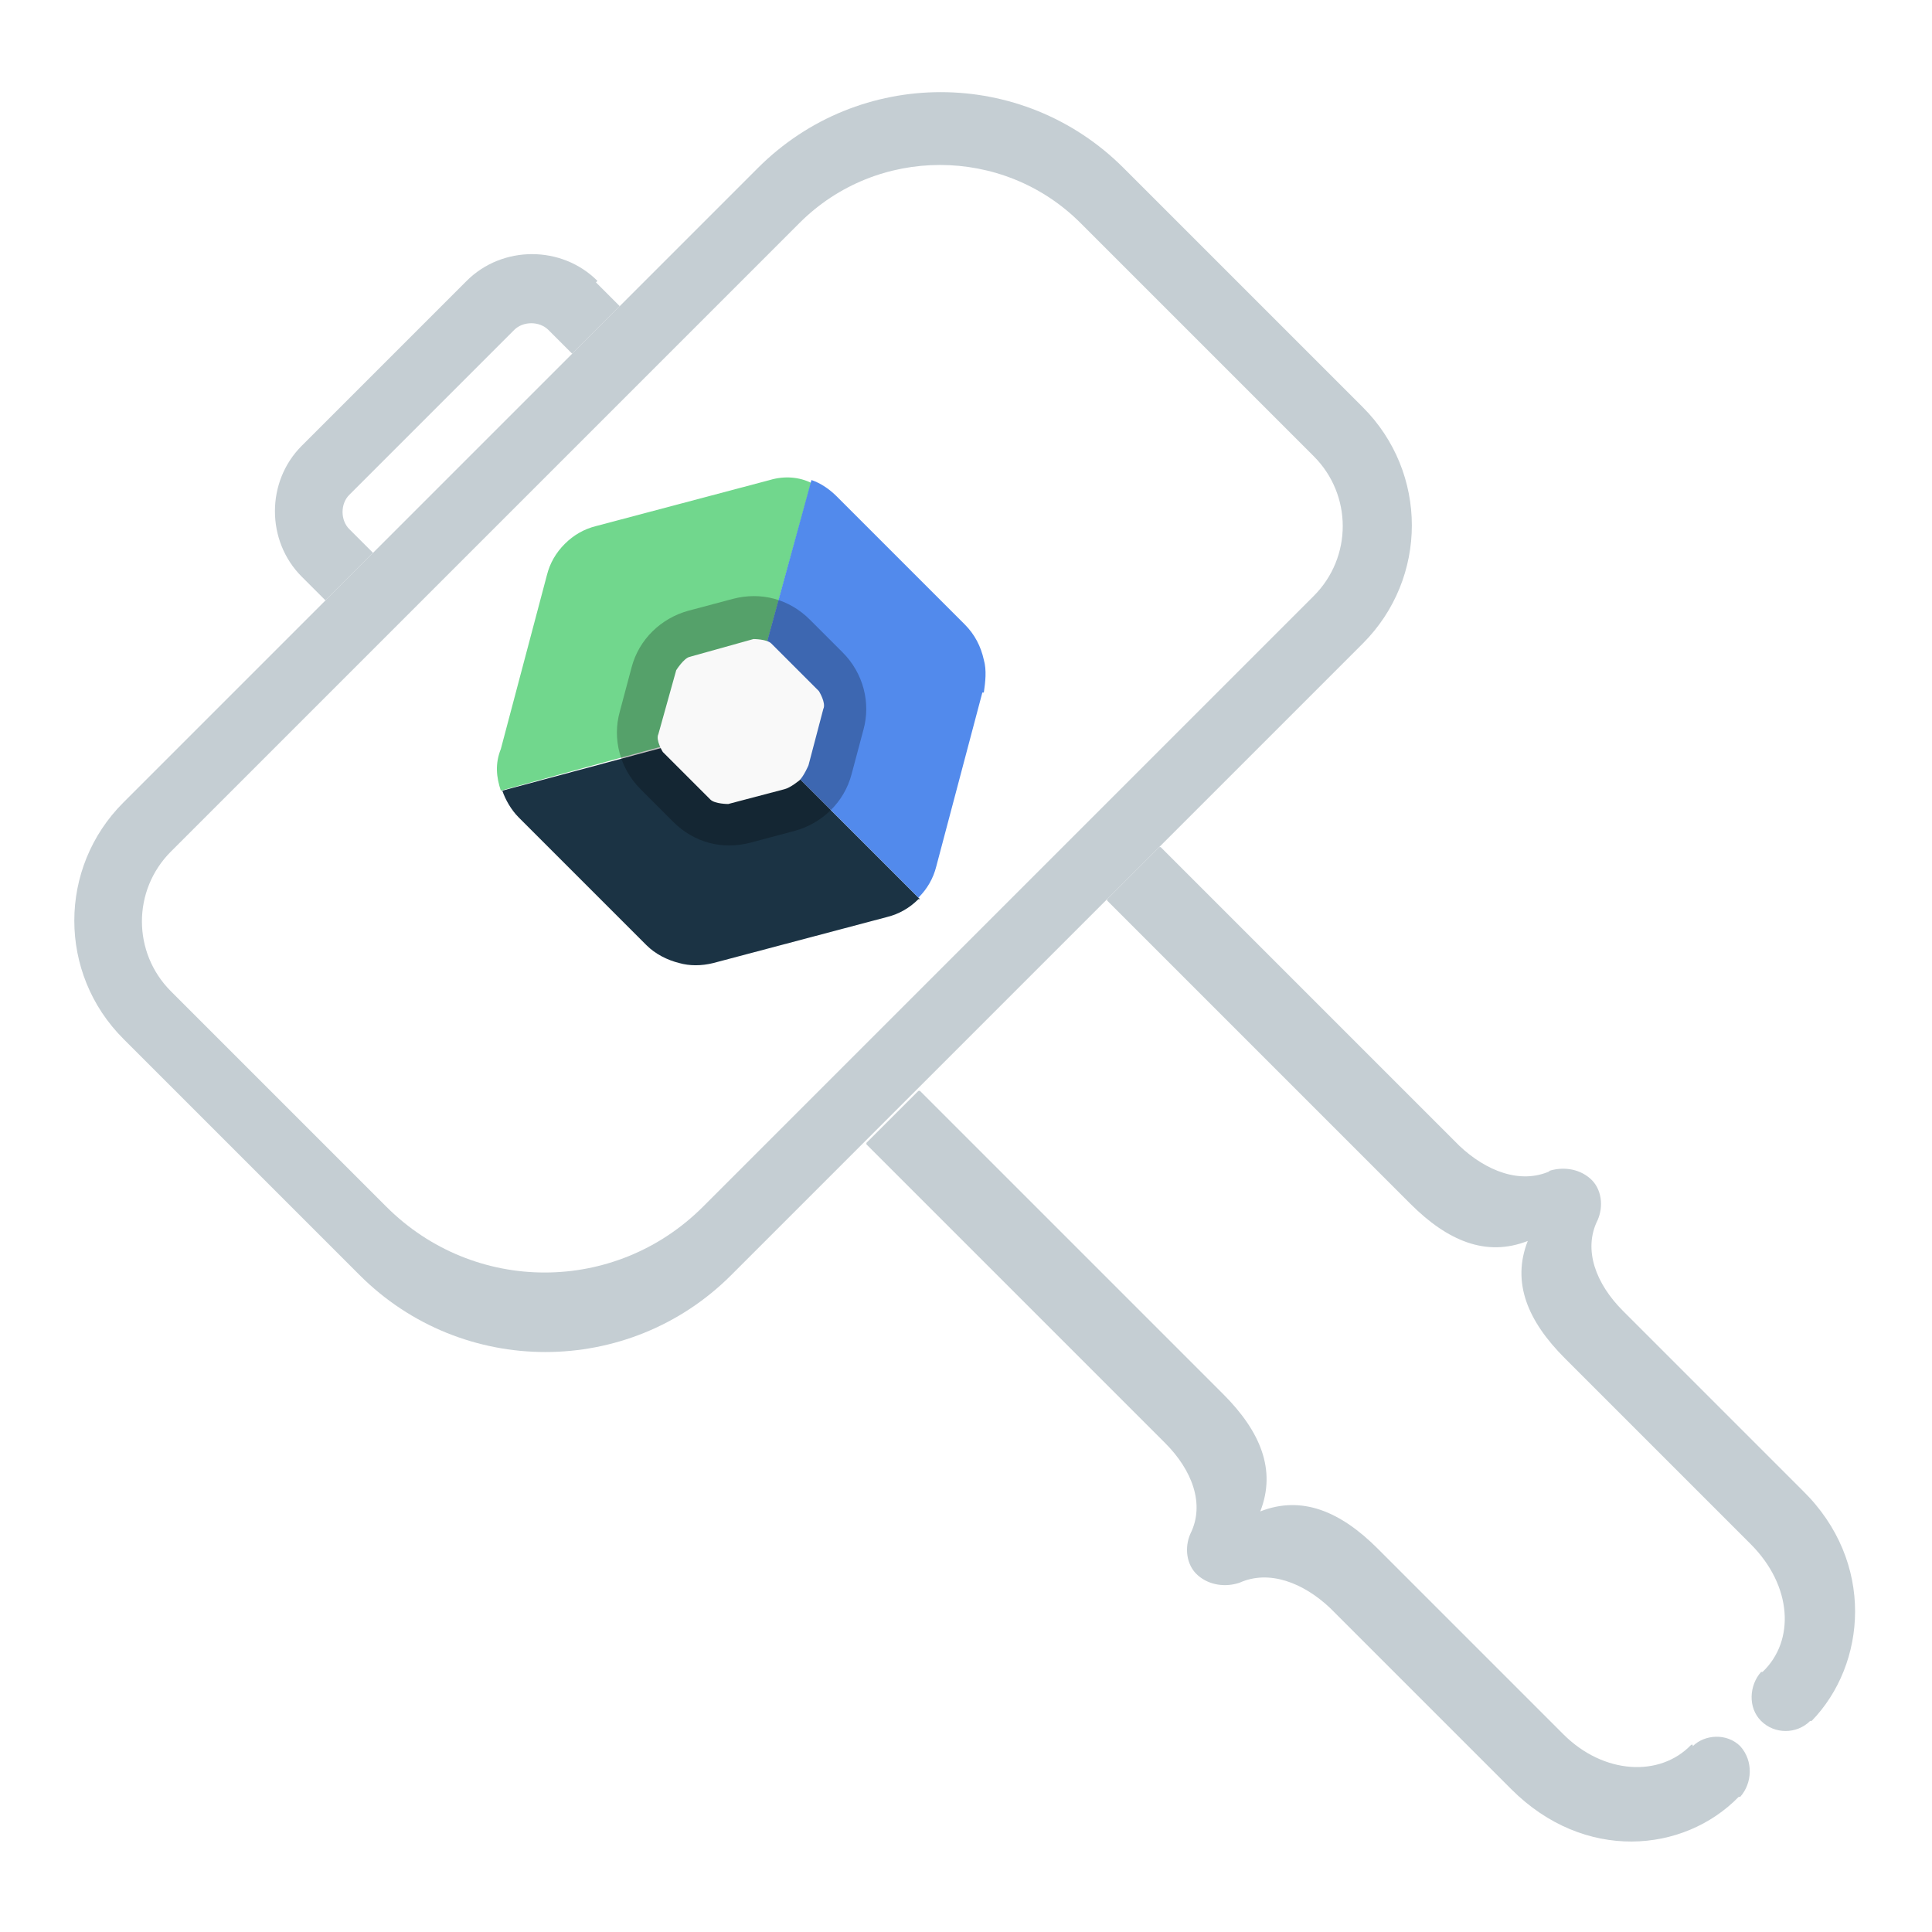
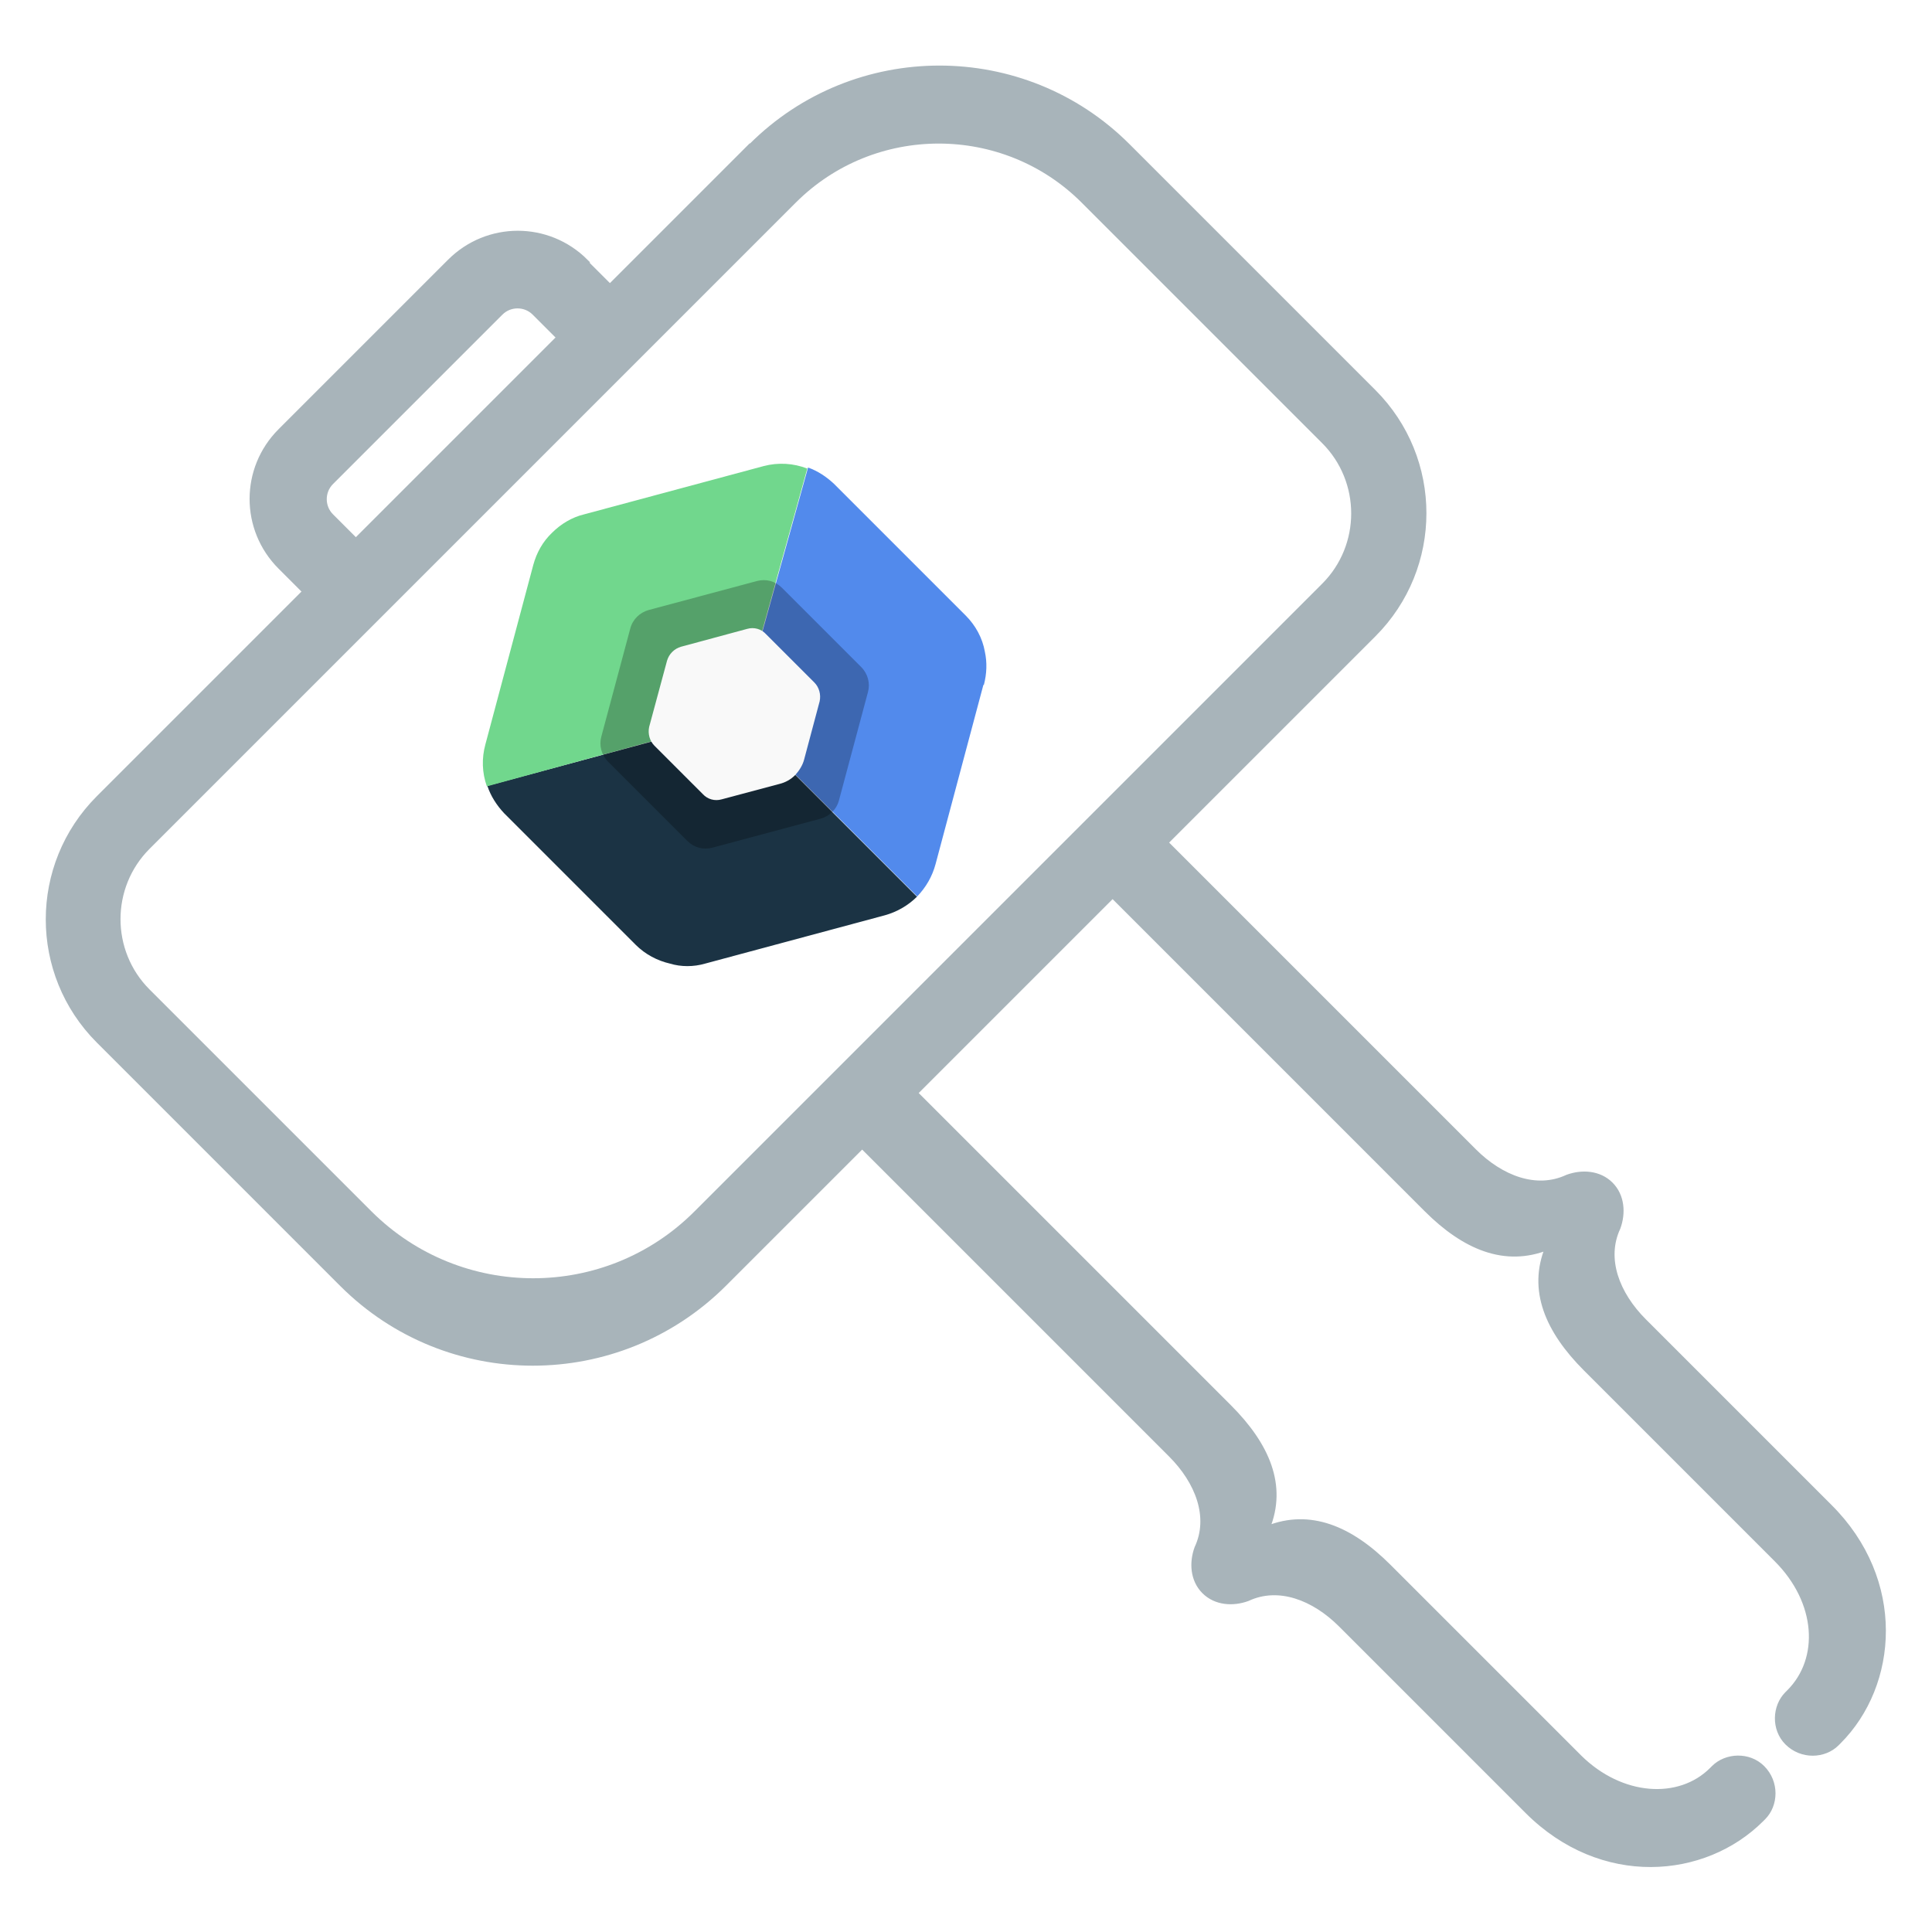
- <svg xmlns="http://www.w3.org/2000/svg" id="Layer_1" data-name="Layer 1" viewBox="0 0 13 13">
+ <svg xmlns="http://www.w3.org/2000/svg" id="Layer_1" data-name="Layer 1" viewBox="0 0 40 40">
  <defs>
    <style>
      .cls-1 {
+         stroke-width: .1px;
+       }
+ 
+       .cls-1, .cls-2 {
+         fill: #a8b4ba;
+         stroke: #a8b4ba;
+         stroke-miterlimit: 10;
+       }
+ 
+       .cls-3 {
        fill: #1b3344;
      }

-       .cls-2 {
+       .cls-4 {
        fill: #71d78d;
      }

-       .cls-3 {
-         fill: #c5ced3;
-       }
- 
-       .cls-4 {
+       .cls-5 {
        fill: #f9f9f9;
      }

-       .cls-5 {
+       .cls-2 {
+         stroke-width: .15px;
+       }
+ 
+       .cls-6 {
        opacity: .25;
      }

-       .cls-6 {
+       .cls-7 {
        fill: #528aec;
      }
    </style>
  </defs>
  <g>
-     <path class="cls-3" d="m10.43,7.88c-.2.09-.43,0-.61-.17l-2.01-2.01s0,0-.01,0l-.35.35s0,0,0,.01l2.04,2.04c.25.25.51.36.79.25-.11.28,0,.54.25.79l1.25,1.25c.28.28.3.65.08.86h-.01c-.08.09-.09.24,0,.33.09.09.24.09.33,0h.01c.37-.38.43-1.07-.06-1.55l-1.21-1.21c-.18-.18-.27-.41-.17-.61.04-.09.03-.21-.05-.28s-.19-.08-.28-.05Z" />
-     <path class="cls-3" d="m11.39,11.74h-.01c-.21.22-.59.2-.86-.07l-1.25-1.25c-.25-.25-.51-.36-.79-.25.11-.28,0-.54-.25-.79l-2.04-2.04s0,0-.01,0l-.35.35s0,0,0,.01l2.01,2.01c.18.18.27.41.17.61-.04.09-.03.21.05.28s.19.08.28.05c.2-.09.43,0,.61.17l1.22,1.22c.49.49,1.16.43,1.53.05h.01c.08-.09.09-.24,0-.34-.09-.09-.24-.08-.32,0Z" />
+     <path class="cls-1" d="m32.45,24.37c-.64.3-1.37.02-1.93-.54l-6.36-6.36s-.02-.02-.03-.03l-1.1,1.1s.02.02.03.03l6.47,6.47c.79.79,1.63,1.14,2.51.79-.36.88,0,1.72.79,2.51l3.95,3.95c.88.88.94,2.06.26,2.74l-.04.04c-.26.26-.28.73,0,1.01.3.3.77.28,1.03.02l.04-.04c1.18-1.18,1.35-3.34-.19-4.87l-3.84-3.84c-.56-.56-.84-1.29-.54-1.93.11-.3.09-.66-.15-.9s-.6-.26-.9-.15Z" />
+     <path class="cls-1" d="m35.48,36.6l-.04.04c-.67.67-1.87.6-2.74-.26l-3.95-3.95c-.79-.79-1.63-1.14-2.51-.79.36-.88,0-1.72-.79-2.51l-6.47-6.47s-.02-.02-.03-.03l-1.1,1.1s.02.02.03.03l6.36,6.36c.56.56.84,1.29.54,1.93-.11.3-.09.66.15.9s.6.26.9.15c.64-.3,1.37-.02,1.93.54l3.86,3.86c1.54,1.54,3.67,1.35,4.85.17l.04-.04c.26-.26.28-.73-.02-1.03-.28-.28-.75-.26-1.01,0Z" />
  </g>
-   <path class="cls-3" d="m5.09,1.14L.83,5.4c-.44.44-.44,1.15,0,1.59l1.59,1.59c.69.69,1.81.69,2.5,0l4.25-4.25c.44-.44.44-1.15,0-1.59l-1.61-1.61c-.68-.68-1.78-.68-2.46,0Zm3.75,1.93c.26.26.26.68,0,.94l-4.11,4.11c-.59.59-1.54.59-2.13,0l-1.45-1.45c-.26-.26-.26-.68,0-.94L5.38,1.5c.52-.52,1.37-.52,1.89,0l1.57,1.57Z" />
-   <path class="cls-3" d="m4.01,1.9l.16.16-.32.32-.16-.16c-.06-.06-.17-.06-.23,0l-1.11,1.11c-.06.06-.06.17,0,.23l.16.16-.32.32-.16-.16c-.24-.24-.24-.64,0-.88l1.11-1.11c.24-.24.64-.24.88,0Z" />
+   <path class="cls-1" d="m15.54,3.02L2.04,16.52c-1.39,1.39-1.39,3.64,0,5.03l5.04,5.04c2.18,2.18,5.72,2.18,7.91,0l13.45-13.45c1.39-1.39,1.39-3.64,0-5.03l-5.09-5.09c-2.15-2.15-5.65-2.15-7.8,0Zm11.87,6.12c.82.82.82,2.16,0,2.98l-13,13c-1.86,1.86-4.88,1.86-6.75,0l-4.6-4.6c-.82-.82-.82-2.16,0-2.98l13.38-13.38c1.65-1.65,4.34-1.65,5.99,0l4.97,4.97Z" />
+   <path class="cls-2" d="m12.1,5.44l.51.51-1.02,1.02-.51-.51c-.2-.2-.53-.2-.73,0l-3.51,3.51c-.2.2-.2.53,0,.73l.51.51-1.02,1.02-.51-.51c-.77-.77-.77-2.01,0-2.78l3.51-3.51c.77-.77,2.01-.77,2.78,0Z" />
  <g>
-     <path class="cls-1" d="m6.18,6.05c-.06.06-.13.1-.21.12l-1.17.31c-.08.02-.16.02-.23,0-.08-.02-.16-.06-.22-.12l-.86-.86c-.05-.05-.09-.12-.11-.18l1.64-.44h0s1.17,1.17,1.17,1.17Z" />
-     <path class="cls-2" d="m5.46,3.24l-.45,1.63h0s-1.64.45-1.64.45c-.03-.09-.04-.18,0-.28l.31-1.17c.02-.08.06-.15.12-.21h0c.06-.06.13-.1.21-.12l1.17-.31c.1-.03.2-.02.28.02Z" />
-     <path class="cls-6" d="m6.61,4.66l-.31,1.17c-.02.08-.06.15-.12.21l-1.17-1.17h0s.45-1.64.45-1.64c.06.02.12.06.17.11l.86.86c.07.07.11.15.13.24.02.07.01.15,0,.22Z" />
-     <path class="cls-5" d="m4.31,5.31l.22.22c.14.14.33.19.52.14l.3-.08c.18-.05.33-.19.38-.38l.08-.3c.05-.18,0-.38-.14-.52l-.22-.22c-.14-.14-.33-.19-.52-.14l-.3.08c-.18.05-.33.19-.38.38l-.08.3c-.05.18,0,.38.14.52Z" />
-     <path class="cls-4" d="m5.38,5.25s-.06.05-.1.06l-.38.1s-.09,0-.12-.03l-.32-.32s-.05-.08-.03-.12l.12-.43s.05-.08.09-.09l.43-.12s.09,0,.12.03l.32.32s.05.08.03.12l-.1.38s-.03.07-.06.1Z" />
+     <path class="cls-3" d="m18.99,18.56c-.19.19-.42.32-.67.39l-3.72,1c-.24.07-.5.07-.73,0-.26-.06-.51-.19-.71-.39l-2.72-2.72c-.16-.17-.28-.36-.35-.57l5.2-1.4h0s3.7,3.7,3.7,3.7Z" />
+     <path class="cls-4" d="m16.72,9.68l-1.44,5.18h0s-5.2,1.42-5.2,1.42c-.1-.28-.11-.58-.03-.87l.99-3.71c.07-.26.2-.49.39-.67h0c.18-.18.41-.32.66-.38l3.72-1c.3-.08.62-.06.9.05Z" />
+     <path class="cls-7" d="m20.36,14.18l-.99,3.71c-.07.26-.2.48-.38.67l-3.7-3.7h0s1.44-5.18,1.44-5.18c.2.07.38.19.54.34l2.72,2.72c.21.21.35.47.4.75.05.23.04.46-.02.69Z" />
+     <path class="cls-6" d="m12.59,15.77l1.64,1.64c.14.14.33.19.52.14l2.24-.6c.18-.05.33-.19.38-.38l.6-2.24c.05-.18,0-.38-.14-.52l-1.64-1.64c-.14-.14-.33-.19-.52-.14l-2.24.6c-.18.05-.33.19-.38.38l-.6,2.24c-.05.18,0,.38.14.52Z" />
+     <path class="cls-5" d="m16.46,16.05c-.09.09-.2.15-.32.18l-1.2.32c-.14.04-.29,0-.39-.11l-1-1c-.1-.1-.14-.25-.11-.39l.37-1.37c.04-.14.15-.25.29-.29l1.37-.37c.14-.04.29,0,.39.11l1,1c.1.1.14.25.11.39l-.32,1.2c-.03.12-.1.23-.18.32Z" />
  </g>
</svg>
